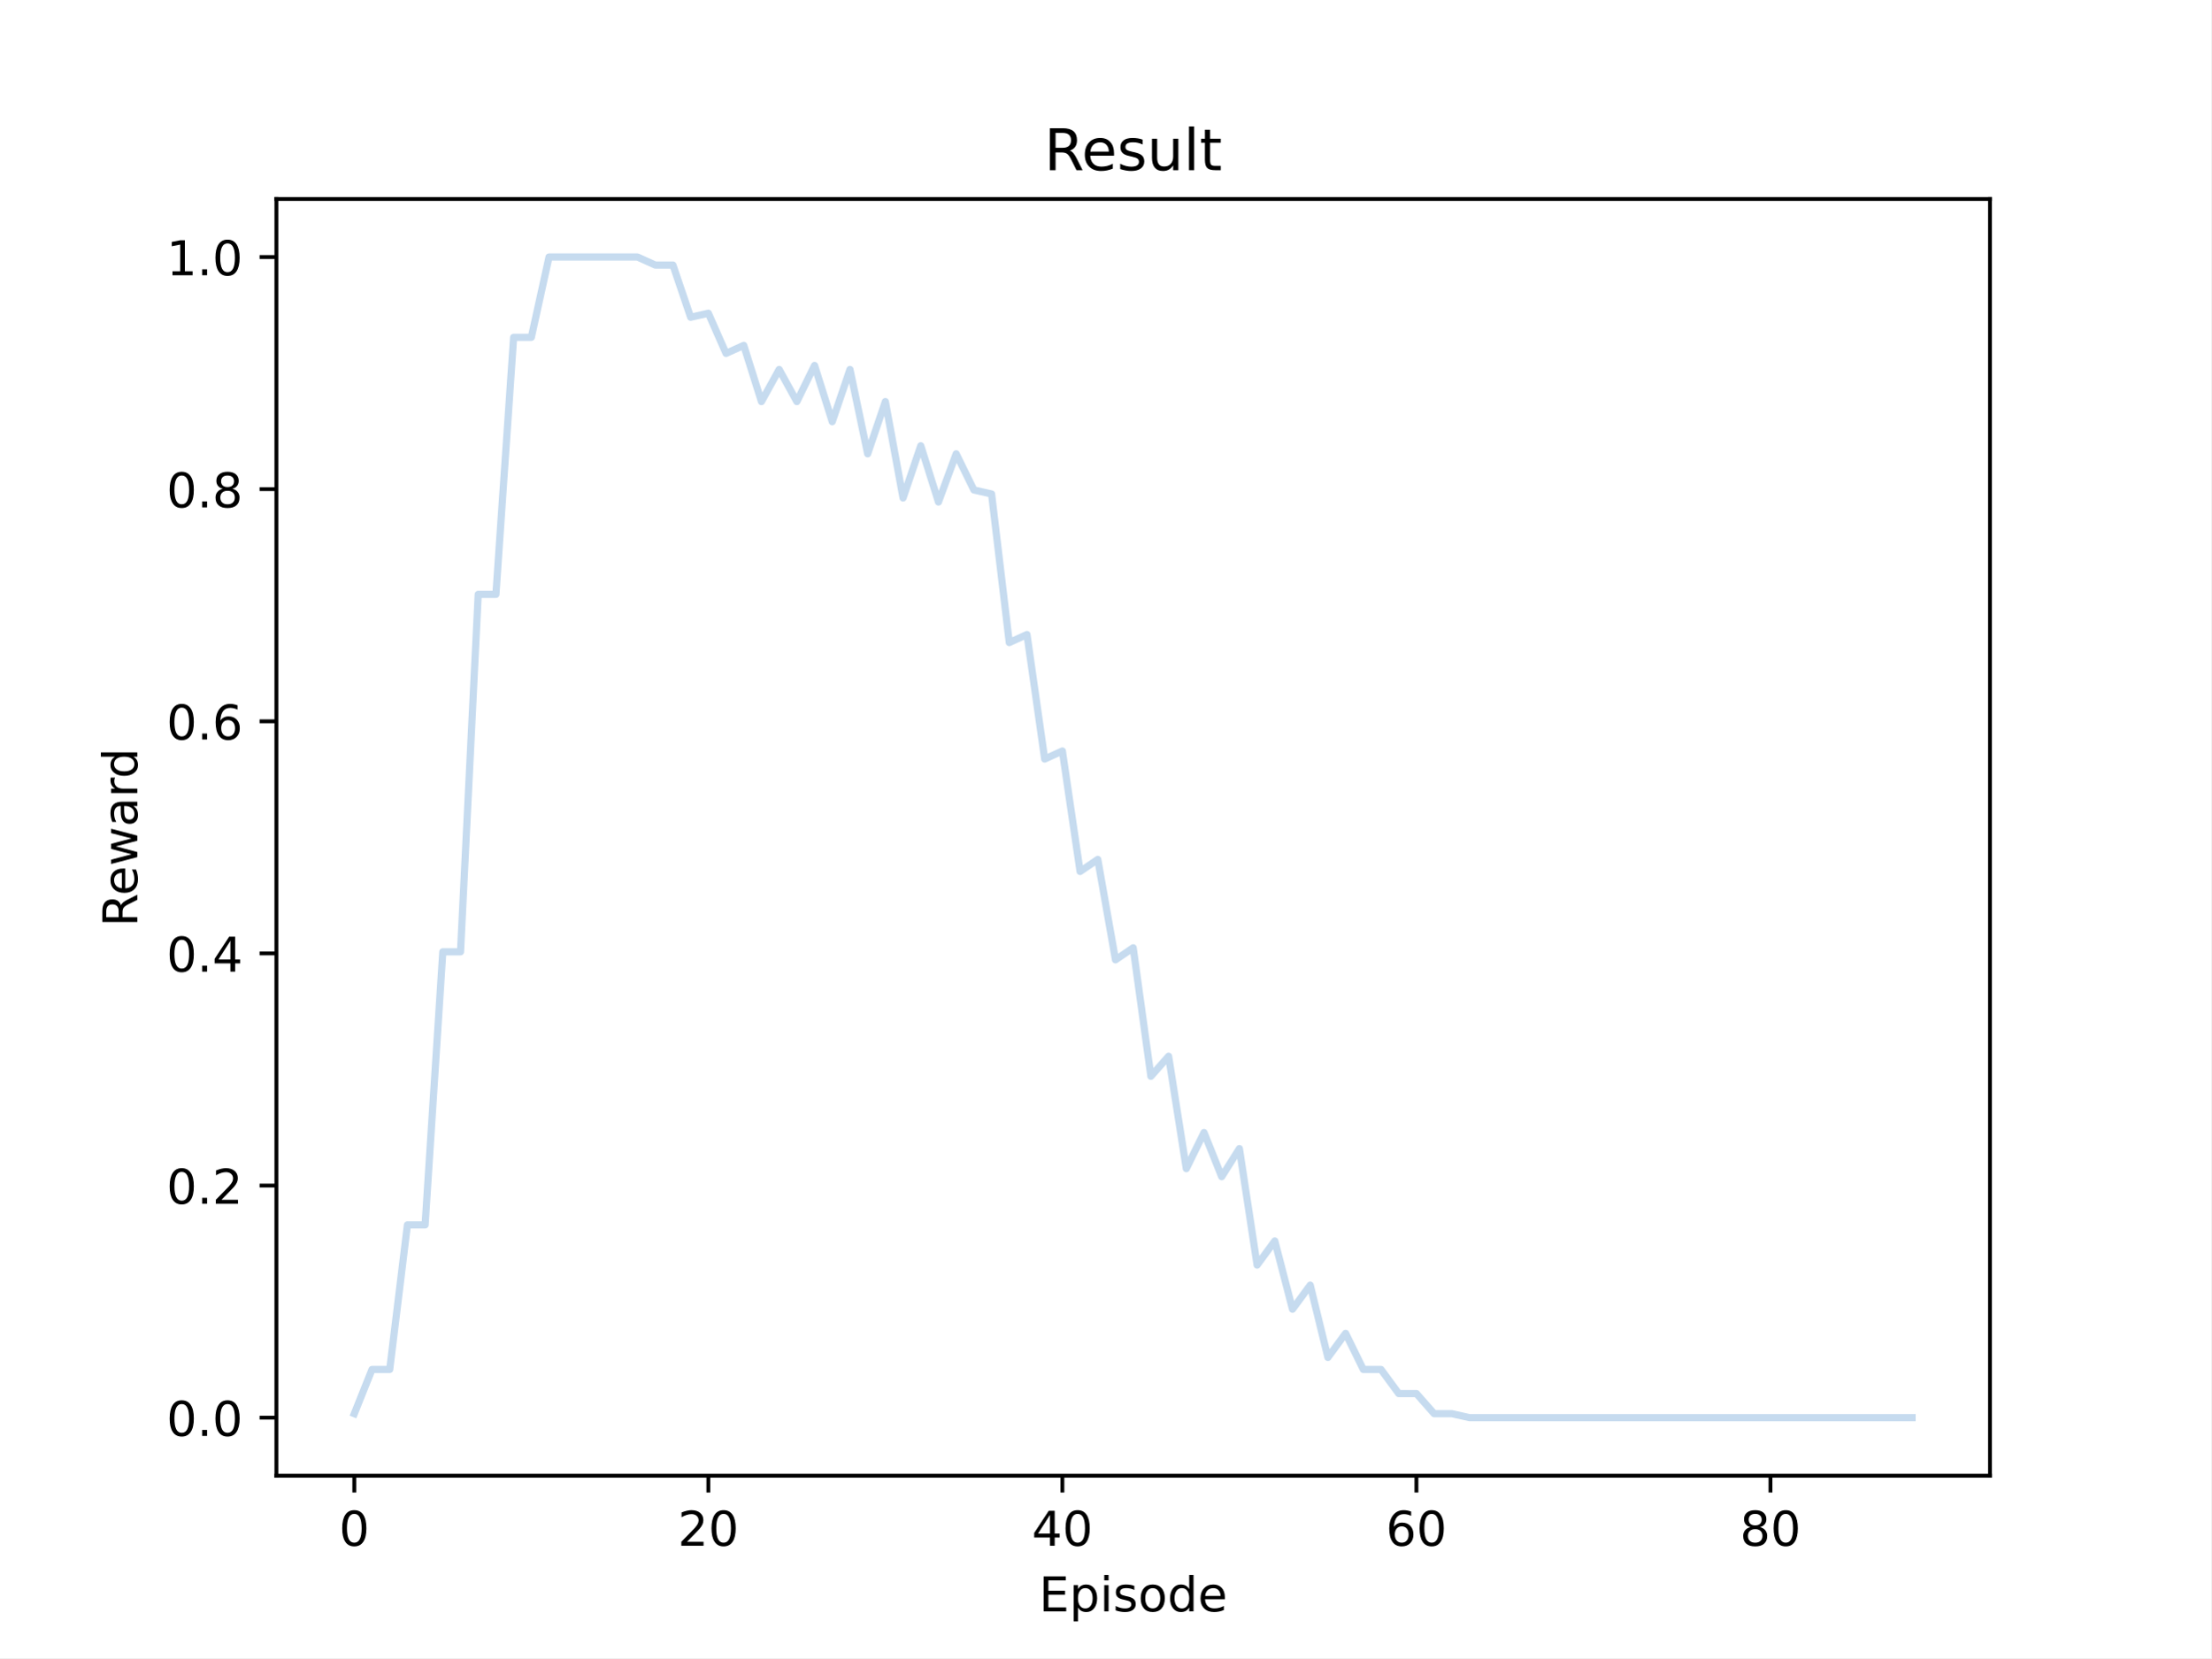
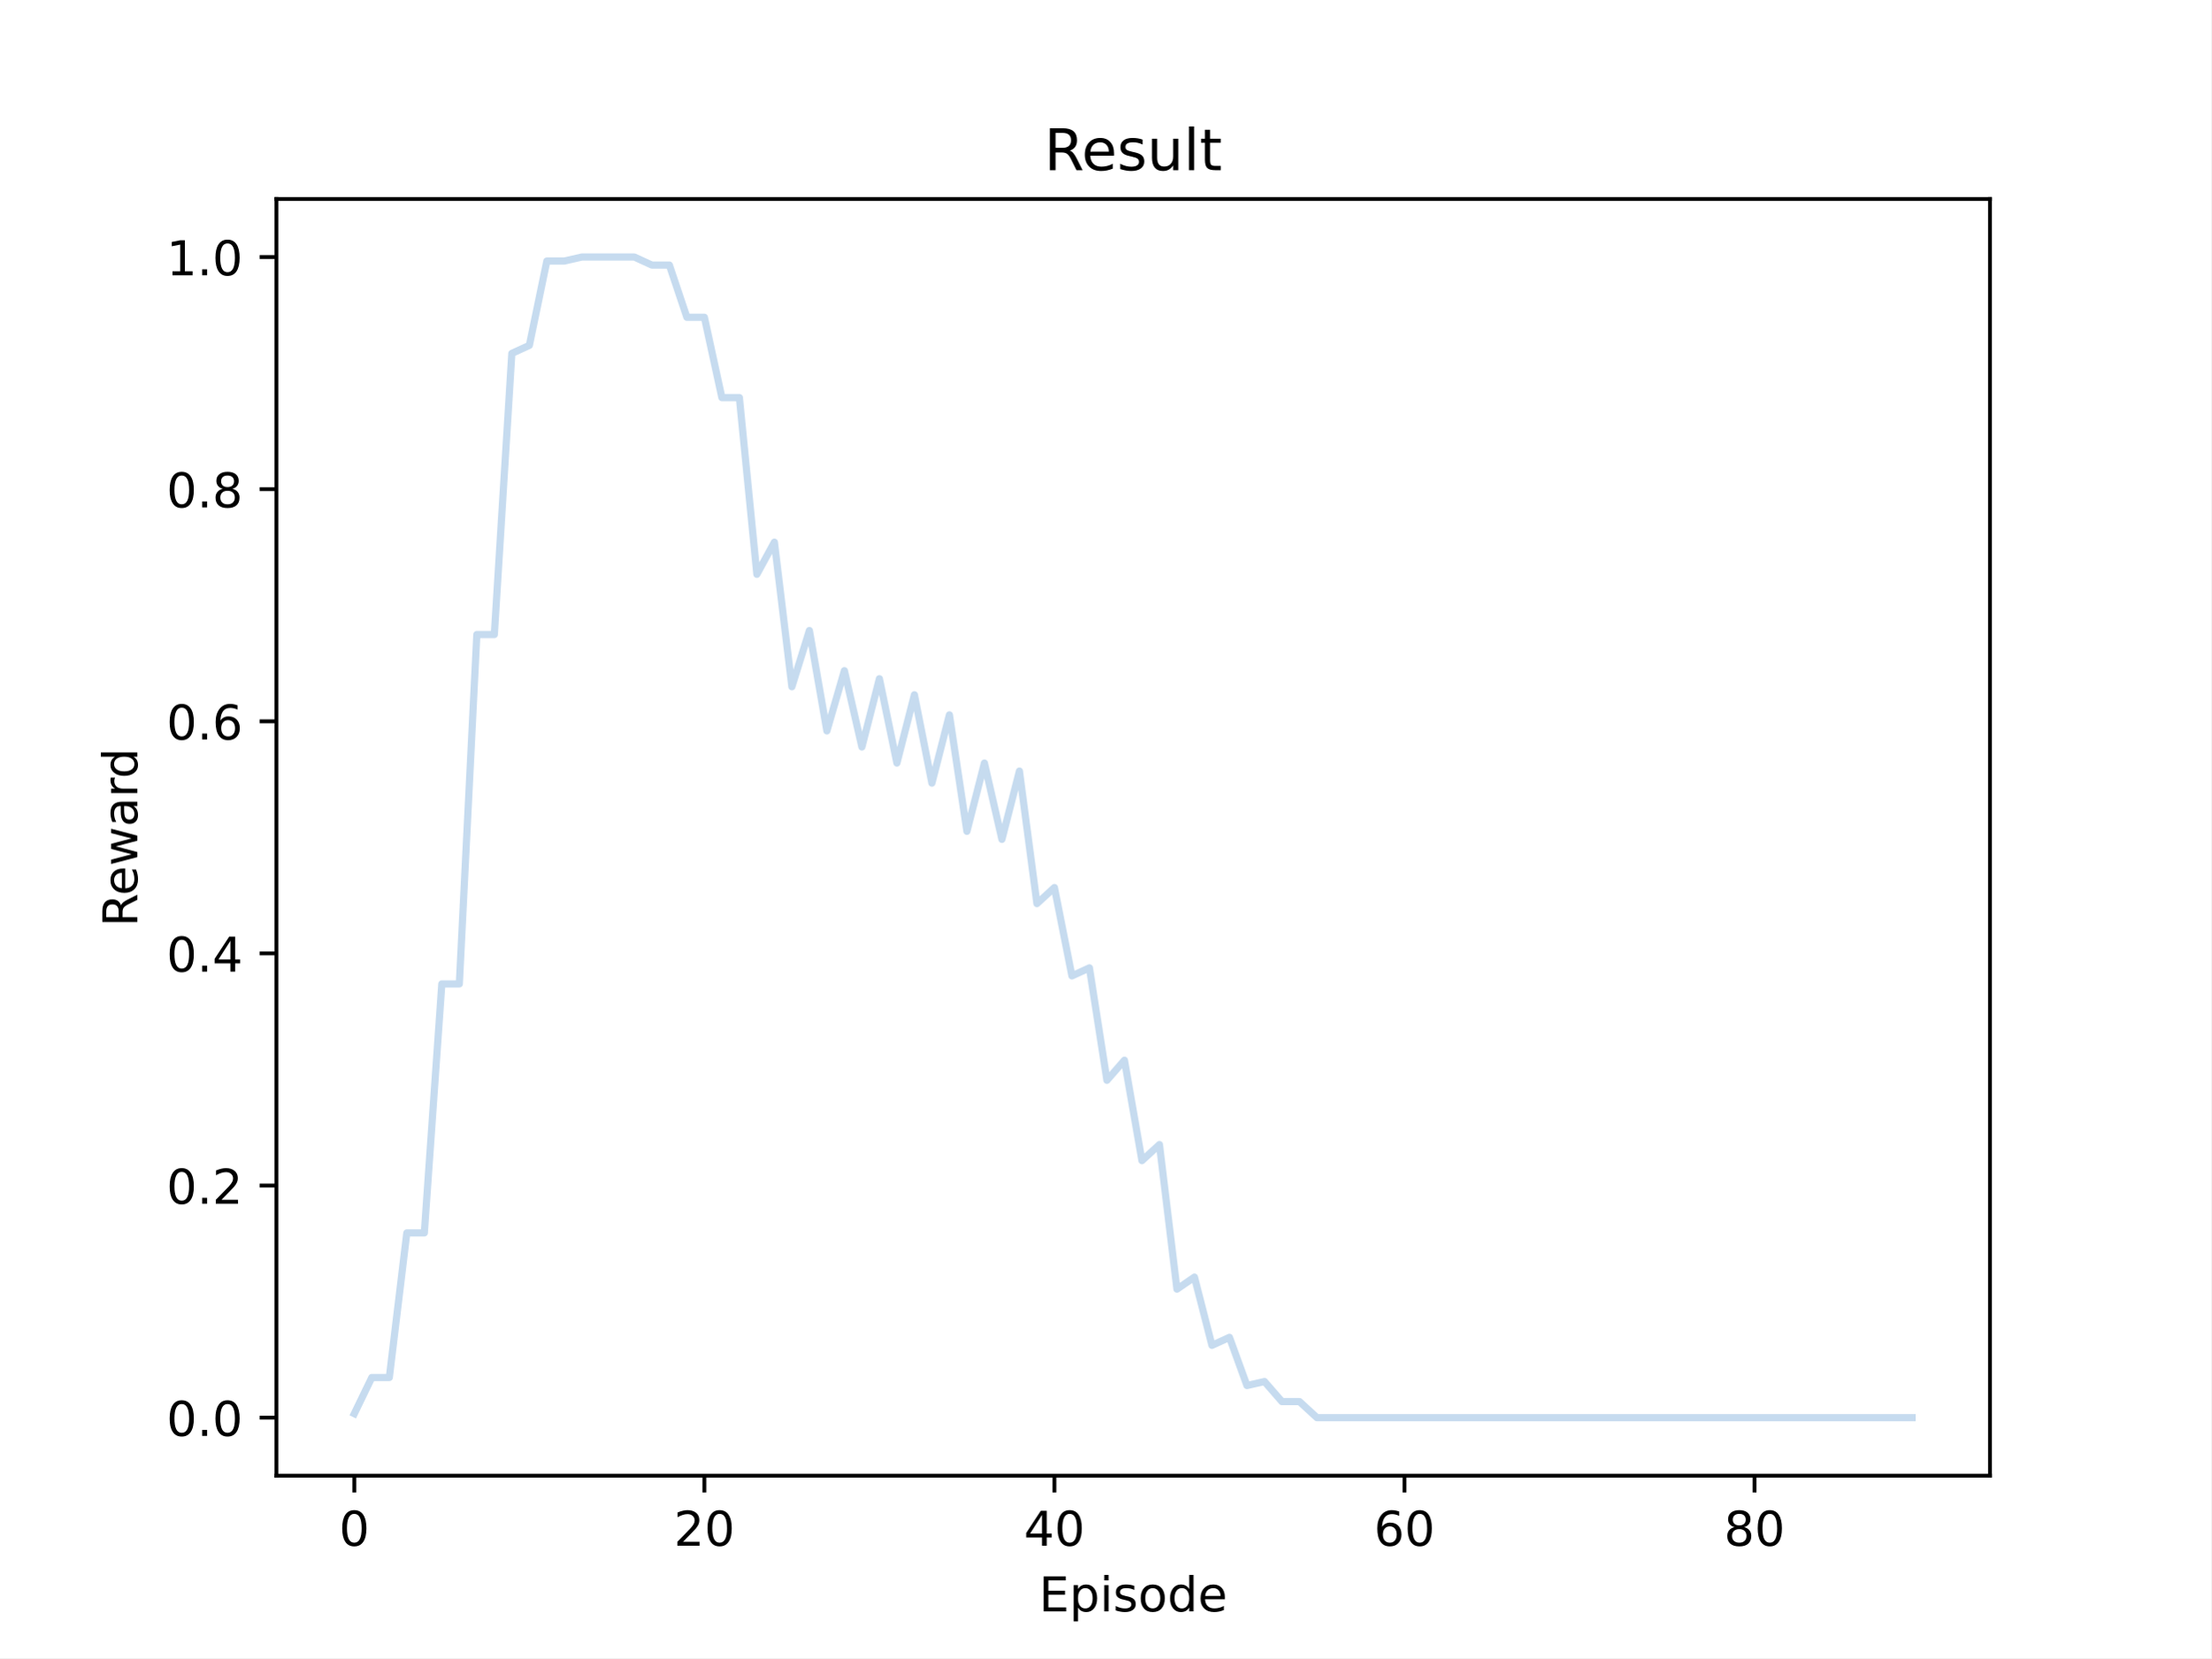
<svg xmlns="http://www.w3.org/2000/svg" xmlns:xlink="http://www.w3.org/1999/xlink" width="460.8pt" height="345.6pt" viewBox="0 0 460.8 345.6" version="1.1">
  <defs>
    <style type="text/css">*{stroke-linejoin: round; stroke-linecap: butt}</style>
  </defs>
  <g id="figure_1">
    <g id="patch_1">
      <path d="M 0 345.6  L 460.8 345.6  L 460.8 0  L 0 0  z " style="fill: #ffffff" />
    </g>
    <g id="axes_1">
      <g id="patch_2">
        <path d="M 57.6 307.584  L 414.72 307.584  L 414.72 41.472  L 57.6 41.472  z " style="fill: #ffffff" />
      </g>
      <g id="matplotlib.axis_1">
        <g id="xtick_1">
          <g id="line2d_1">
            <defs>
-               <path id="m7e94d17821" d="M 0 0  L 0 3.5  " style="stroke: #000000; stroke-width: 0.8" />
-             </defs>
-             <g>
-               <use xlink:href="#m7e94d17821" x="73.833" y="307.584" style="stroke: #000000; stroke-width: 0.8" />
+               <path id="mc963fc7086" d="M 0 0  L 0 3.5  " style="stroke: #000000; stroke-width: 0.8" />
+             </defs>
+             <g>
+               <use xlink:href="#mc963fc7086" x="73.833" y="307.584" style="stroke: #000000; stroke-width: 0.8" />
            </g>
          </g>
          <g id="text_1">
            <g transform="translate(70.65148 322.1824) scale(0.1 -0.1)">
              <defs>
                <path id="DejaVuSans-30" d="M 2034 4250  Q 1547 4250 1301 3770  Q 1056 3291 1056 2328  Q 1056 1369 1301 889  Q 1547 409 2034 409  Q 2525 409 2770 889  Q 3016 1369 3016 2328  Q 3016 3291 2770 3770  Q 2525 4250 2034 4250  z M 2034 4750  Q 2819 4750 3233 4129  Q 3647 3509 3647 2328  Q 3647 1150 3233 529  Q 2819 -91 2034 -91  Q 1250 -91 836 529  Q 422 1150 422 2328  Q 422 3509 836 4129  Q 1250 4750 2034 4750  z " transform="scale(0.015625)" />
              </defs>
              <use xlink:href="#DejaVuSans-30" />
            </g>
          </g>
        </g>
        <g id="xtick_2">
          <g id="line2d_2">
            <g>
-               <use xlink:href="#m7e94d17821" x="147.618" y="307.584" style="stroke: #000000; stroke-width: 0.8" />
+               <use xlink:href="#mc963fc7086" x="146.789" y="307.584" style="stroke: #000000; stroke-width: 0.8" />
            </g>
          </g>
          <g id="text_2">
-             <g transform="translate(141.2554 322.1824) scale(0.1 -0.1)">
+             <g transform="translate(140.4263 322.1824) scale(0.1 -0.1)">
              <defs>
                <path id="DejaVuSans-32" d="M 1228 531  L 3431 531  L 3431 0  L 469 0  L 469 531  Q 828 903 1448 1529  Q 2069 2156 2228 2338  Q 2531 2678 2651 2914  Q 2772 3150 2772 3378  Q 2772 3750 2511 3984  Q 2250 4219 1831 4219  Q 1534 4219 1204 4116  Q 875 4013 500 3803  L 500 4441  Q 881 4594 1212 4672  Q 1544 4750 1819 4750  Q 2544 4750 2975 4387  Q 3406 4025 3406 3419  Q 3406 3131 3298 2873  Q 3191 2616 2906 2266  Q 2828 2175 2409 1742  Q 1991 1309 1228 531  z " transform="scale(0.015625)" />
              </defs>
              <use xlink:href="#DejaVuSans-32" />
              <use xlink:href="#DejaVuSans-30" x="63.623" />
            </g>
          </g>
        </g>
        <g id="xtick_3">
          <g id="line2d_3">
            <g>
-               <use xlink:href="#m7e94d17821" x="221.403" y="307.584" style="stroke: #000000; stroke-width: 0.8" />
+               <use xlink:href="#mc963fc7086" x="219.745" y="307.584" style="stroke: #000000; stroke-width: 0.8" />
            </g>
          </g>
          <g id="text_3">
-             <g transform="translate(215.0405 322.1824) scale(0.1 -0.1)">
+             <g transform="translate(213.3824 322.1824) scale(0.1 -0.1)">
              <defs>
                <path id="DejaVuSans-34" d="M 2419 4116  L 825 1625  L 2419 1625  L 2419 4116  z M 2253 4666  L 3047 4666  L 3047 1625  L 3713 1625  L 3713 1100  L 3047 1100  L 3047 0  L 2419 0  L 2419 1100  L 313 1100  L 313 1709  L 2253 4666  z " transform="scale(0.015625)" />
              </defs>
              <use xlink:href="#DejaVuSans-34" />
              <use xlink:href="#DejaVuSans-30" x="63.623" />
            </g>
          </g>
        </g>
        <g id="xtick_4">
          <g id="line2d_4">
            <g>
-               <use xlink:href="#m7e94d17821" x="295.188" y="307.584" style="stroke: #000000; stroke-width: 0.8" />
+               <use xlink:href="#mc963fc7086" x="292.701" y="307.584" style="stroke: #000000; stroke-width: 0.8" />
            </g>
          </g>
          <g id="text_4">
-             <g transform="translate(288.8256 322.1824) scale(0.1 -0.1)">
+             <g transform="translate(286.3385 322.1824) scale(0.1 -0.1)">
              <defs>
                <path id="DejaVuSans-36" d="M 2113 2584  Q 1688 2584 1439 2293  Q 1191 2003 1191 1497  Q 1191 994 1439 701  Q 1688 409 2113 409  Q 2538 409 2786 701  Q 3034 994 3034 1497  Q 3034 2003 2786 2293  Q 2538 2584 2113 2584  z M 3366 4563  L 3366 3988  Q 3128 4100 2886 4159  Q 2644 4219 2406 4219  Q 1781 4219 1451 3797  Q 1122 3375 1075 2522  Q 1259 2794 1537 2939  Q 1816 3084 2150 3084  Q 2853 3084 3261 2657  Q 3669 2231 3669 1497  Q 3669 778 3244 343  Q 2819 -91 2113 -91  Q 1303 -91 875 529  Q 447 1150 447 2328  Q 447 3434 972 4092  Q 1497 4750 2381 4750  Q 2619 4750 2861 4703  Q 3103 4656 3366 4563  z " transform="scale(0.015625)" />
              </defs>
              <use xlink:href="#DejaVuSans-36" />
              <use xlink:href="#DejaVuSans-30" x="63.623" />
            </g>
          </g>
        </g>
        <g id="xtick_5">
          <g id="line2d_5">
            <g>
-               <use xlink:href="#m7e94d17821" x="368.973" y="307.584" style="stroke: #000000; stroke-width: 0.8" />
+               <use xlink:href="#mc963fc7086" x="365.657" y="307.584" style="stroke: #000000; stroke-width: 0.8" />
            </g>
          </g>
          <g id="text_5">
-             <g transform="translate(362.6107 322.1824) scale(0.1 -0.1)">
+             <g transform="translate(359.2945 322.1824) scale(0.1 -0.1)">
              <defs>
                <path id="DejaVuSans-38" d="M 2034 2216  Q 1584 2216 1326 1975  Q 1069 1734 1069 1313  Q 1069 891 1326 650  Q 1584 409 2034 409  Q 2484 409 2743 651  Q 3003 894 3003 1313  Q 3003 1734 2745 1975  Q 2488 2216 2034 2216  z M 1403 2484  Q 997 2584 770 2862  Q 544 3141 544 3541  Q 544 4100 942 4425  Q 1341 4750 2034 4750  Q 2731 4750 3128 4425  Q 3525 4100 3525 3541  Q 3525 3141 3298 2862  Q 3072 2584 2669 2484  Q 3125 2378 3379 2068  Q 3634 1759 3634 1313  Q 3634 634 3220 271  Q 2806 -91 2034 -91  Q 1263 -91 848 271  Q 434 634 434 1313  Q 434 1759 690 2068  Q 947 2378 1403 2484  z M 1172 3481  Q 1172 3119 1398 2916  Q 1625 2713 2034 2713  Q 2441 2713 2670 2916  Q 2900 3119 2900 3481  Q 2900 3844 2670 4047  Q 2441 4250 2034 4250  Q 1625 4250 1398 4047  Q 1172 3844 1172 3481  z " transform="scale(0.015625)" />
              </defs>
              <use xlink:href="#DejaVuSans-38" />
              <use xlink:href="#DejaVuSans-30" x="63.623" />
            </g>
          </g>
        </g>
        <g id="text_6">
          <g transform="translate(216.5225 335.8606) scale(0.1 -0.1)">
            <defs>
              <path id="DejaVuSans-45" d="M 628 4666  L 3578 4666  L 3578 4134  L 1259 4134  L 1259 2753  L 3481 2753  L 3481 2222  L 1259 2222  L 1259 531  L 3634 531  L 3634 0  L 628 0  L 628 4666  z " transform="scale(0.015625)" />
              <path id="DejaVuSans-70" d="M 1159 525  L 1159 -1331  L 581 -1331  L 581 3500  L 1159 3500  L 1159 2969  Q 1341 3281 1617 3432  Q 1894 3584 2278 3584  Q 2916 3584 3314 3078  Q 3713 2572 3713 1747  Q 3713 922 3314 415  Q 2916 -91 2278 -91  Q 1894 -91 1617 61  Q 1341 213 1159 525  z M 3116 1747  Q 3116 2381 2855 2742  Q 2594 3103 2138 3103  Q 1681 3103 1420 2742  Q 1159 2381 1159 1747  Q 1159 1113 1420 752  Q 1681 391 2138 391  Q 2594 391 2855 752  Q 3116 1113 3116 1747  z " transform="scale(0.015625)" />
              <path id="DejaVuSans-69" d="M 603 3500  L 1178 3500  L 1178 0  L 603 0  L 603 3500  z M 603 4863  L 1178 4863  L 1178 4134  L 603 4134  L 603 4863  z " transform="scale(0.015625)" />
              <path id="DejaVuSans-73" d="M 2834 3397  L 2834 2853  Q 2591 2978 2328 3040  Q 2066 3103 1784 3103  Q 1356 3103 1142 2972  Q 928 2841 928 2578  Q 928 2378 1081 2264  Q 1234 2150 1697 2047  L 1894 2003  Q 2506 1872 2764 1633  Q 3022 1394 3022 966  Q 3022 478 2636 193  Q 2250 -91 1575 -91  Q 1294 -91 989 -36  Q 684 19 347 128  L 347 722  Q 666 556 975 473  Q 1284 391 1588 391  Q 1994 391 2212 530  Q 2431 669 2431 922  Q 2431 1156 2273 1281  Q 2116 1406 1581 1522  L 1381 1569  Q 847 1681 609 1914  Q 372 2147 372 2553  Q 372 3047 722 3315  Q 1072 3584 1716 3584  Q 2034 3584 2315 3537  Q 2597 3491 2834 3397  z " transform="scale(0.015625)" />
              <path id="DejaVuSans-6f" d="M 1959 3097  Q 1497 3097 1228 2736  Q 959 2375 959 1747  Q 959 1119 1226 758  Q 1494 397 1959 397  Q 2419 397 2687 759  Q 2956 1122 2956 1747  Q 2956 2369 2687 2733  Q 2419 3097 1959 3097  z M 1959 3584  Q 2709 3584 3137 3096  Q 3566 2609 3566 1747  Q 3566 888 3137 398  Q 2709 -91 1959 -91  Q 1206 -91 779 398  Q 353 888 353 1747  Q 353 2609 779 3096  Q 1206 3584 1959 3584  z " transform="scale(0.015625)" />
              <path id="DejaVuSans-64" d="M 2906 2969  L 2906 4863  L 3481 4863  L 3481 0  L 2906 0  L 2906 525  Q 2725 213 2448 61  Q 2172 -91 1784 -91  Q 1150 -91 751 415  Q 353 922 353 1747  Q 353 2572 751 3078  Q 1150 3584 1784 3584  Q 2172 3584 2448 3432  Q 2725 3281 2906 2969  z M 947 1747  Q 947 1113 1208 752  Q 1469 391 1925 391  Q 2381 391 2643 752  Q 2906 1113 2906 1747  Q 2906 2381 2643 2742  Q 2381 3103 1925 3103  Q 1469 3103 1208 2742  Q 947 2381 947 1747  z " transform="scale(0.015625)" />
              <path id="DejaVuSans-65" d="M 3597 1894  L 3597 1613  L 953 1613  Q 991 1019 1311 708  Q 1631 397 2203 397  Q 2534 397 2845 478  Q 3156 559 3463 722  L 3463 178  Q 3153 47 2828 -22  Q 2503 -91 2169 -91  Q 1331 -91 842 396  Q 353 884 353 1716  Q 353 2575 817 3079  Q 1281 3584 2069 3584  Q 2775 3584 3186 3129  Q 3597 2675 3597 1894  z M 3022 2063  Q 3016 2534 2758 2815  Q 2500 3097 2075 3097  Q 1594 3097 1305 2825  Q 1016 2553 972 2059  L 3022 2063  z " transform="scale(0.015625)" />
            </defs>
            <use xlink:href="#DejaVuSans-45" />
            <use xlink:href="#DejaVuSans-70" x="63.184" />
            <use xlink:href="#DejaVuSans-69" x="126.66" />
            <use xlink:href="#DejaVuSans-73" x="154.443" />
            <use xlink:href="#DejaVuSans-6f" x="206.543" />
            <use xlink:href="#DejaVuSans-64" x="267.725" />
            <use xlink:href="#DejaVuSans-65" x="331.201" />
          </g>
        </g>
      </g>
      <g id="matplotlib.axis_2">
        <g id="ytick_1">
          <g id="line2d_6">
            <defs>
-               <path id="mc3374ba9ae" d="M 0 0  L -3.5 0  " style="stroke: #000000; stroke-width: 0.8" />
-             </defs>
-             <g>
-               <use xlink:href="#mc3374ba9ae" x="57.6" y="295.488" style="stroke: #000000; stroke-width: 0.8" />
+               <path id="m5d55021237" d="M 0 0  L -3.5 0  " style="stroke: #000000; stroke-width: 0.8" />
+             </defs>
+             <g>
+               <use xlink:href="#m5d55021237" x="57.6" y="295.488" style="stroke: #000000; stroke-width: 0.8" />
            </g>
          </g>
          <g id="text_7">
            <g transform="translate(34.69687 299.2872) scale(0.1 -0.1)">
              <defs>
                <path id="DejaVuSans-2e" d="M 684 794  L 1344 794  L 1344 0  L 684 0  L 684 794  z " transform="scale(0.015625)" />
              </defs>
              <use xlink:href="#DejaVuSans-30" />
              <use xlink:href="#DejaVuSans-2e" x="63.623" />
              <use xlink:href="#DejaVuSans-30" x="95.41" />
            </g>
          </g>
        </g>
        <g id="ytick_2">
          <g id="line2d_7">
            <g>
-               <use xlink:href="#mc3374ba9ae" x="57.6" y="247.104" style="stroke: #000000; stroke-width: 0.8" />
+               <use xlink:href="#m5d55021237" x="57.6" y="247.104" style="stroke: #000000; stroke-width: 0.8" />
            </g>
          </g>
          <g id="text_8">
            <g transform="translate(34.69687 250.9032) scale(0.1 -0.1)">
              <use xlink:href="#DejaVuSans-30" />
              <use xlink:href="#DejaVuSans-2e" x="63.623" />
              <use xlink:href="#DejaVuSans-32" x="95.41" />
            </g>
          </g>
        </g>
        <g id="ytick_3">
          <g id="line2d_8">
            <g>
-               <use xlink:href="#mc3374ba9ae" x="57.6" y="198.72" style="stroke: #000000; stroke-width: 0.8" />
+               <use xlink:href="#m5d55021237" x="57.6" y="198.72" style="stroke: #000000; stroke-width: 0.8" />
            </g>
          </g>
          <g id="text_9">
            <g transform="translate(34.69687 202.5192) scale(0.1 -0.1)">
              <use xlink:href="#DejaVuSans-30" />
              <use xlink:href="#DejaVuSans-2e" x="63.623" />
              <use xlink:href="#DejaVuSans-34" x="95.41" />
            </g>
          </g>
        </g>
        <g id="ytick_4">
          <g id="line2d_9">
            <g>
-               <use xlink:href="#mc3374ba9ae" x="57.6" y="150.336" style="stroke: #000000; stroke-width: 0.8" />
+               <use xlink:href="#m5d55021237" x="57.6" y="150.336" style="stroke: #000000; stroke-width: 0.8" />
            </g>
          </g>
          <g id="text_10">
            <g transform="translate(34.69687 154.1352) scale(0.1 -0.1)">
              <use xlink:href="#DejaVuSans-30" />
              <use xlink:href="#DejaVuSans-2e" x="63.623" />
              <use xlink:href="#DejaVuSans-36" x="95.41" />
            </g>
          </g>
        </g>
        <g id="ytick_5">
          <g id="line2d_10">
            <g>
-               <use xlink:href="#mc3374ba9ae" x="57.6" y="101.952" style="stroke: #000000; stroke-width: 0.8" />
+               <use xlink:href="#m5d55021237" x="57.6" y="101.952" style="stroke: #000000; stroke-width: 0.8" />
            </g>
          </g>
          <g id="text_11">
            <g transform="translate(34.69687 105.7512) scale(0.1 -0.1)">
              <use xlink:href="#DejaVuSans-30" />
              <use xlink:href="#DejaVuSans-2e" x="63.623" />
              <use xlink:href="#DejaVuSans-38" x="95.41" />
            </g>
          </g>
        </g>
        <g id="ytick_6">
          <g id="line2d_11">
            <g>
-               <use xlink:href="#mc3374ba9ae" x="57.6" y="53.568" style="stroke: #000000; stroke-width: 0.8" />
+               <use xlink:href="#m5d55021237" x="57.6" y="53.568" style="stroke: #000000; stroke-width: 0.8" />
            </g>
          </g>
          <g id="text_12">
            <g transform="translate(34.69687 57.36722) scale(0.1 -0.1)">
              <defs>
                <path id="DejaVuSans-31" d="M 794 531  L 1825 531  L 1825 4091  L 703 3866  L 703 4441  L 1819 4666  L 2450 4666  L 2450 531  L 3481 531  L 3481 0  L 794 0  L 794 531  z " transform="scale(0.015625)" />
              </defs>
              <use xlink:href="#DejaVuSans-31" />
              <use xlink:href="#DejaVuSans-2e" x="63.623" />
              <use xlink:href="#DejaVuSans-30" x="95.41" />
            </g>
          </g>
        </g>
        <g id="text_13">
          <g transform="translate(28.61719 193.1491) rotate(-90) scale(0.1 -0.1)">
            <defs>
              <path id="DejaVuSans-52" d="M 2841 2188  Q 3044 2119 3236 1894  Q 3428 1669 3622 1275  L 4263 0  L 3584 0  L 2988 1197  Q 2756 1666 2539 1819  Q 2322 1972 1947 1972  L 1259 1972  L 1259 0  L 628 0  L 628 4666  L 2053 4666  Q 2853 4666 3247 4331  Q 3641 3997 3641 3322  Q 3641 2881 3436 2590  Q 3231 2300 2841 2188  z M 1259 4147  L 1259 2491  L 2053 2491  Q 2509 2491 2742 2702  Q 2975 2913 2975 3322  Q 2975 3731 2742 3939  Q 2509 4147 2053 4147  L 1259 4147  z " transform="scale(0.015625)" />
              <path id="DejaVuSans-77" d="M 269 3500  L 844 3500  L 1563 769  L 2278 3500  L 2956 3500  L 3675 769  L 4391 3500  L 4966 3500  L 4050 0  L 3372 0  L 2619 2869  L 1863 0  L 1184 0  L 269 3500  z " transform="scale(0.015625)" />
              <path id="DejaVuSans-61" d="M 2194 1759  Q 1497 1759 1228 1600  Q 959 1441 959 1056  Q 959 750 1161 570  Q 1363 391 1709 391  Q 2188 391 2477 730  Q 2766 1069 2766 1631  L 2766 1759  L 2194 1759  z M 3341 1997  L 3341 0  L 2766 0  L 2766 531  Q 2569 213 2275 61  Q 1981 -91 1556 -91  Q 1019 -91 701 211  Q 384 513 384 1019  Q 384 1609 779 1909  Q 1175 2209 1959 2209  L 2766 2209  L 2766 2266  Q 2766 2663 2505 2880  Q 2244 3097 1772 3097  Q 1472 3097 1187 3025  Q 903 2953 641 2809  L 641 3341  Q 956 3463 1253 3523  Q 1550 3584 1831 3584  Q 2591 3584 2966 3190  Q 3341 2797 3341 1997  z " transform="scale(0.015625)" />
              <path id="DejaVuSans-72" d="M 2631 2963  Q 2534 3019 2420 3045  Q 2306 3072 2169 3072  Q 1681 3072 1420 2755  Q 1159 2438 1159 1844  L 1159 0  L 581 0  L 581 3500  L 1159 3500  L 1159 2956  Q 1341 3275 1631 3429  Q 1922 3584 2338 3584  Q 2397 3584 2469 3576  Q 2541 3569 2628 3553  L 2631 2963  z " transform="scale(0.015625)" />
            </defs>
            <use xlink:href="#DejaVuSans-52" />
            <use xlink:href="#DejaVuSans-65" x="64.982" />
            <use xlink:href="#DejaVuSans-77" x="126.506" />
            <use xlink:href="#DejaVuSans-61" x="208.293" />
            <use xlink:href="#DejaVuSans-72" x="269.572" />
            <use xlink:href="#DejaVuSans-64" x="308.936" />
          </g>
        </g>
      </g>
      <g id="line2d_12">
-         <path d="M 73.833 294.651  L 77.522 285.443  L 81.211 285.443  L 84.9 255.308  L 88.59 255.308  L 92.279 198.385  L 95.968 198.385  L 99.658 123.884  L 103.347 123.884  L 107.036 70.31  L 110.725 70.31  L 114.415 53.568  L 118.104 53.568  L 121.793 53.568  L 125.482 53.568  L 129.172 53.568  L 132.861 53.568  L 136.55 55.242  L 140.239 55.242  L 143.929 66.124  L 147.618 65.287  L 151.307 73.658  L 154.996 71.984  L 158.686 83.703  L 162.375 77.007  L 166.064 83.703  L 169.753 76.17  L 173.443 87.889  L 177.132 77.007  L 180.821 94.586  L 184.51 83.703  L 188.2 103.794  L 191.889 92.911  L 195.578 104.631  L 199.267 94.586  L 202.957 102.119  L 206.646 102.957  L 210.335 133.929  L 214.024 132.255  L 217.714 158.205  L 221.403 156.53  L 225.092 181.643  L 228.781 179.132  L 232.471 200.059  L 236.16 197.548  L 239.849 224.335  L 243.539 220.15  L 247.228 243.588  L 250.917 236.054  L 254.606 245.262  L 258.296 239.403  L 261.985 263.678  L 265.674 258.656  L 269.363 272.886  L 273.053 267.864  L 276.742 282.932  L 280.431 277.909  L 284.12 285.443  L 287.81 285.443  L 291.499 290.465  L 295.188 290.465  L 298.877 294.651  L 302.567 294.651  L 306.256 295.488  L 309.945 295.488  L 313.634 295.488  L 317.324 295.488  L 321.013 295.488  L 324.702 295.488  L 328.391 295.488  L 332.081 295.488  L 335.77 295.488  L 339.459 295.488  L 343.148 295.488  L 346.838 295.488  L 350.527 295.488  L 354.216 295.488  L 357.905 295.488  L 361.595 295.488  L 365.284 295.488  L 368.973 295.488  L 372.662 295.488  L 376.352 295.488  L 380.041 295.488  L 383.73 295.488  L 387.42 295.488  L 391.109 295.488  L 394.798 295.488  L 398.487 295.488  " clip-path="url(#pd840d78add)" style="fill: none; stroke: #c6dbef; stroke-width: 1.5; stroke-linecap: square" />
+         <path d="M 73.833 294.651  L 77.481 287.117  L 81.128 287.117  L 84.776 256.982  L 88.424 256.982  L 92.072 205.082  L 95.72 205.082  L 99.367 132.255  L 103.015 132.255  L 106.663 73.658  L 110.311 71.984  L 113.959 54.405  L 117.606 54.405  L 121.254 53.568  L 124.902 53.568  L 128.55 53.568  L 132.198 53.568  L 135.845 55.242  L 139.493 55.242  L 143.141 66.124  L 146.789 66.124  L 150.437 82.866  L 154.084 82.866  L 157.732 119.698  L 161.38 113.002  L 165.028 143.137  L 168.676 131.418  L 172.323 152.345  L 175.971 139.789  L 179.619 155.693  L 183.267 141.463  L 186.915 159.042  L 190.562 144.811  L 194.21 163.227  L 197.858 148.997  L 201.506 173.272  L 205.154 159.042  L 208.801 174.947  L 212.449 160.716  L 216.097 188.34  L 219.745 184.992  L 223.393 203.408  L 227.04 201.734  L 230.688 225.172  L 234.336 220.987  L 237.984 241.914  L 241.632 238.566  L 245.28 268.701  L 248.927 266.19  L 252.575 280.42  L 256.223 278.746  L 259.871 288.791  L 263.519 287.954  L 267.166 292.14  L 270.814 292.14  L 274.462 295.488  L 278.11 295.488  L 281.758 295.488  L 285.405 295.488  L 289.053 295.488  L 292.701 295.488  L 296.349 295.488  L 299.997 295.488  L 303.644 295.488  L 307.292 295.488  L 310.94 295.488  L 314.588 295.488  L 318.236 295.488  L 321.883 295.488  L 325.531 295.488  L 329.179 295.488  L 332.827 295.488  L 336.475 295.488  L 340.122 295.488  L 343.77 295.488  L 347.418 295.488  L 351.066 295.488  L 354.714 295.488  L 358.361 295.488  L 362.009 295.488  L 365.657 295.488  L 369.305 295.488  L 372.953 295.488  L 376.6 295.488  L 380.248 295.488  L 383.896 295.488  L 387.544 295.488  L 391.192 295.488  L 394.839 295.488  L 398.487 295.488  " clip-path="url(#p0ff89deffe)" style="fill: none; stroke: #c6dbef; stroke-width: 1.5; stroke-linecap: square" />
      </g>
      <g id="patch_3">
        <path d="M 57.6 307.584  L 57.6 41.472  " style="fill: none; stroke: #000000; stroke-width: 0.8; stroke-linejoin: miter; stroke-linecap: square" />
      </g>
      <g id="patch_4">
        <path d="M 414.72 307.584  L 414.72 41.472  " style="fill: none; stroke: #000000; stroke-width: 0.8; stroke-linejoin: miter; stroke-linecap: square" />
      </g>
      <g id="patch_5">
        <path d="M 57.6 307.584  L 414.72 307.584  " style="fill: none; stroke: #000000; stroke-width: 0.8; stroke-linejoin: miter; stroke-linecap: square" />
      </g>
      <g id="patch_6">
        <path d="M 57.6 41.472  L 414.72 41.472  " style="fill: none; stroke: #000000; stroke-width: 0.8; stroke-linejoin: miter; stroke-linecap: square" />
      </g>
      <g id="text_14">
        <g transform="translate(217.6219 35.472) scale(0.12 -0.12)">
          <defs>
            <path id="DejaVuSans-75" d="M 544 1381  L 544 3500  L 1119 3500  L 1119 1403  Q 1119 906 1312 657  Q 1506 409 1894 409  Q 2359 409 2629 706  Q 2900 1003 2900 1516  L 2900 3500  L 3475 3500  L 3475 0  L 2900 0  L 2900 538  Q 2691 219 2414 64  Q 2138 -91 1772 -91  Q 1169 -91 856 284  Q 544 659 544 1381  z M 1991 3584  L 1991 3584  z " transform="scale(0.015625)" />
            <path id="DejaVuSans-6c" d="M 603 4863  L 1178 4863  L 1178 0  L 603 0  L 603 4863  z " transform="scale(0.015625)" />
            <path id="DejaVuSans-74" d="M 1172 4494  L 1172 3500  L 2356 3500  L 2356 3053  L 1172 3053  L 1172 1153  Q 1172 725 1289 603  Q 1406 481 1766 481  L 2356 481  L 2356 0  L 1766 0  Q 1100 0 847 248  Q 594 497 594 1153  L 594 3053  L 172 3053  L 172 3500  L 594 3500  L 594 4494  L 1172 4494  z " transform="scale(0.015625)" />
          </defs>
          <use xlink:href="#DejaVuSans-52" />
          <use xlink:href="#DejaVuSans-65" x="64.982" />
          <use xlink:href="#DejaVuSans-73" x="126.506" />
          <use xlink:href="#DejaVuSans-75" x="178.605" />
          <use xlink:href="#DejaVuSans-6c" x="241.984" />
          <use xlink:href="#DejaVuSans-74" x="269.768" />
        </g>
      </g>
    </g>
  </g>
  <defs>
-     <clipPath id="pd840d78add">
+     <clipPath id="p0ff89deffe">
      <rect x="57.6" y="41.472" width="357.12" height="266.112" />
    </clipPath>
  </defs>
</svg>
